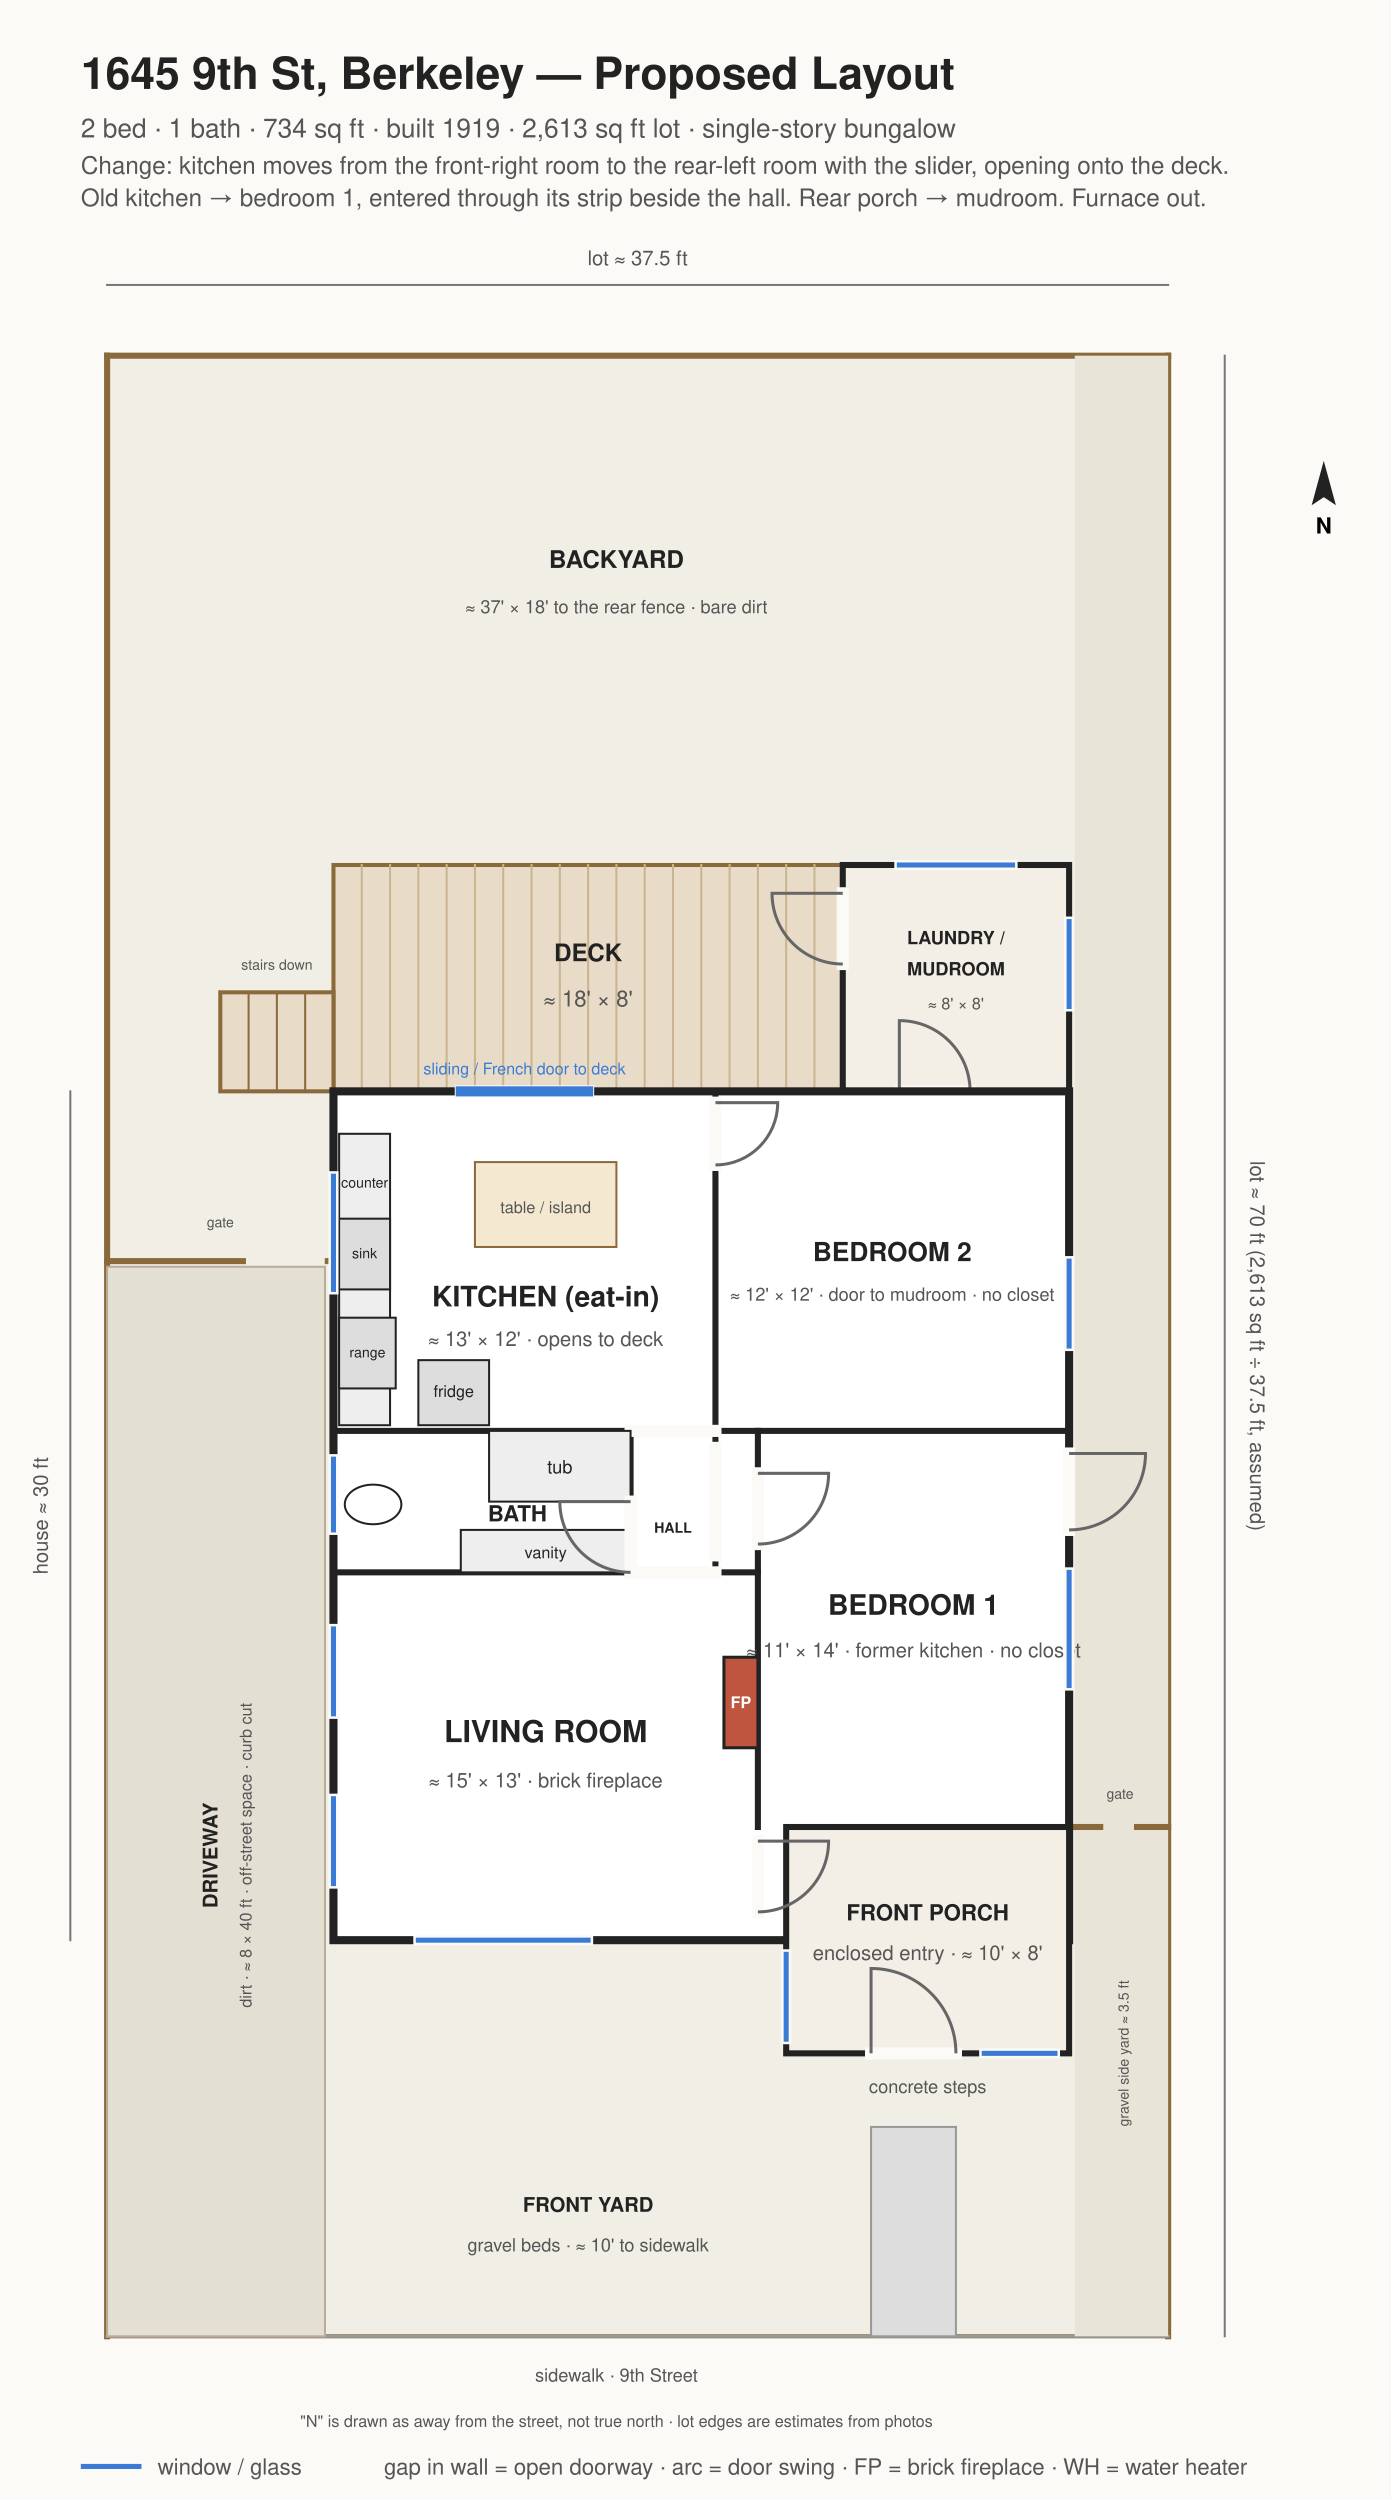
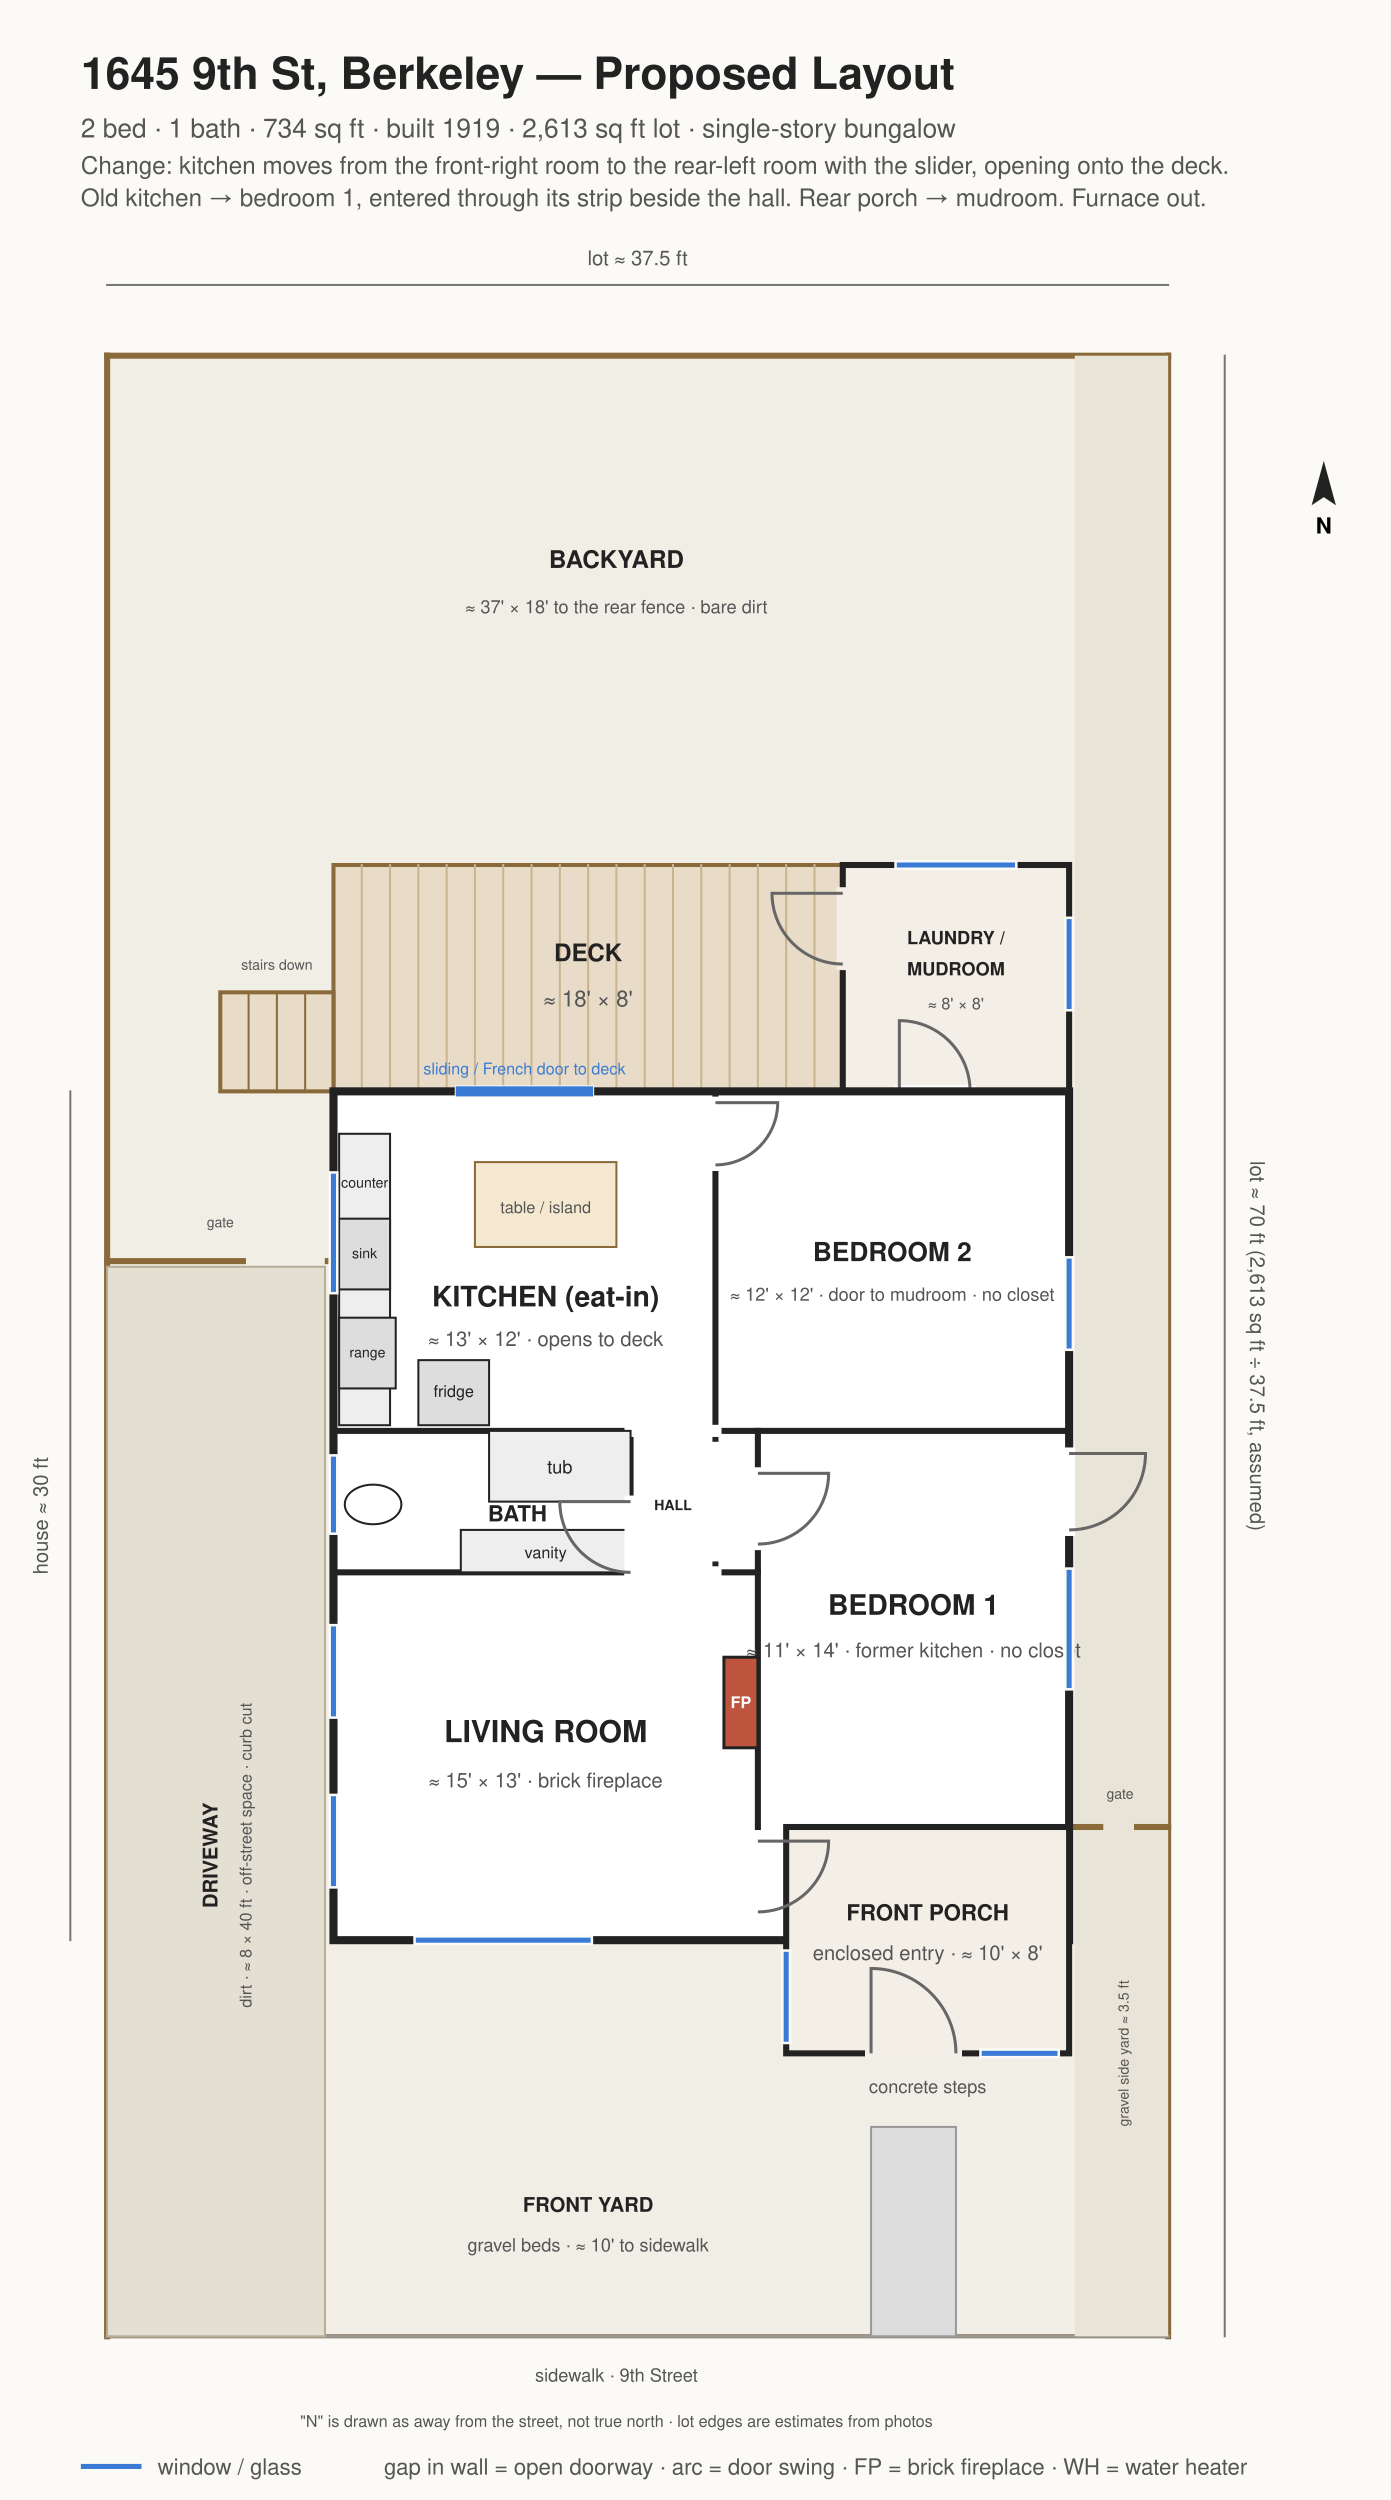
<svg xmlns="http://www.w3.org/2000/svg" width="688" height="1237" viewBox="0 0 688 1237" font-family="Helvetica, Arial, sans-serif">
  <rect width="688" height="1237" fill="#fbfaf7" />
  <text x="40" y="44" font-size="22" font-weight="bold" fill="#222">1645 9th St, Berkeley — Proposed Layout</text>
  <text x="40" y="68" font-size="13" fill="#555">2 bed · 1 bath · 734 sq ft · built 1919 · 2,613 sq ft lot · single-story bungalow</text>
  <text x="40" y="86" font-size="12" fill="#555">Change: kitchen moves from the front-right room to the rear-left room with the slider, opening onto the deck.</text>
  <text x="40" y="102" font-size="12" fill="#555">Old kitchen → bedroom 1, entered through its strip beside the hall. Rear porch → mudroom. Furnace out.</text>
  <rect x="53" y="176" width="525.0" height="980" fill="#f1eee6" stroke="#8a6a3a" stroke-width="2" />
  <line x1="53" y1="176" x2="578.0" y2="176" stroke="#8a6a3a" stroke-width="3" stroke-linecap="square" />
  <line x1="53" y1="176" x2="53" y2="1156" stroke="#8a6a3a" stroke-width="3" stroke-linecap="square" />
  <line x1="578.0" y1="176" x2="578.0" y2="1156" stroke="#8a6a3a" stroke-width="3" stroke-linecap="square" />
  <line x1="53" y1="1156" x2="578.0" y2="1156" stroke="#999" stroke-width="1.5" stroke-linecap="square" />
  <rect x="531.8" y="176" width="46.2" height="980" fill="#e9e4d8" stroke="none" stroke-width="0" />
  <line x1="529" y1="904" x2="544.4" y2="904" stroke="#8a6a3a" stroke-width="3" stroke-linecap="square" />
  <line x1="562.6" y1="904" x2="578.0" y2="904" stroke="#8a6a3a" stroke-width="3" stroke-linecap="square" />
  <text x="554.2" y="890" font-size="7" text-anchor="middle" fill="#555" font-weight="normal">gate</text>
  <text transform="translate(558.4,1016) rotate(-90)" font-size="7" text-anchor="middle" fill="#555">gravel side yard ≈ 3.5 ft</text>
  <line x1="53" y1="624" x2="120.2" y2="624" stroke="#8a6a3a" stroke-width="3" stroke-linecap="square" />
  <line x1="162.2" y1="624" x2="165" y2="624" stroke="#8a6a3a" stroke-width="3" stroke-linecap="square" />
  <text x="109" y="607.2" font-size="7" text-anchor="middle" fill="#555" font-weight="normal">gate</text>
  <text x="305" y="281.0" font-size="12" text-anchor="middle" fill="#222" font-weight="bold">BACKYARD</text>
  <text x="305" y="303.4" font-size="9" text-anchor="middle" fill="#555" font-weight="normal">≈ 37' × 18' to the rear fence · bare dirt</text>
  <rect x="53" y="626.8" width="107.8" height="529.2" fill="#e4dfd3" stroke="#b8ad98" stroke-width="1" />
  <text transform="translate(107.6,918) rotate(-90)" font-size="10" font-weight="bold" text-anchor="middle" fill="#222">DRIVEWAY</text>
  <text transform="translate(124.4,918) rotate(-90)" font-size="8" text-anchor="middle" fill="#555">dirt · ≈ 8 × 40 ft · off-street space · curb cut</text>
  <text x="291" y="1094.4" font-size="10" text-anchor="middle" fill="#222" font-weight="bold">FRONT YARD</text>
  <text x="291" y="1114" font-size="9" text-anchor="middle" fill="#555" font-weight="normal">gravel beds · ≈ 10' to sidewalk</text>
  <rect x="431" y="1052.4" width="42" height="103.6" fill="#ddd" stroke="#999" stroke-width="1" />
  <text x="305" y="1178.4" font-size="9" text-anchor="middle" fill="#555" font-weight="normal">sidewalk · 9th Street</text>
  <rect x="165" y="428" width="252" height="112" fill="#e8dcc8" stroke="#8a6a3a" stroke-width="2" />
  <line x1="179" y1="428" x2="179" y2="540" stroke="#c9b48f" stroke-width="1" stroke-linecap="square" />
  <line x1="193" y1="428" x2="193" y2="540" stroke="#c9b48f" stroke-width="1" stroke-linecap="square" />
  <line x1="207" y1="428" x2="207" y2="540" stroke="#c9b48f" stroke-width="1" stroke-linecap="square" />
  <line x1="221" y1="428" x2="221" y2="540" stroke="#c9b48f" stroke-width="1" stroke-linecap="square" />
  <line x1="235" y1="428" x2="235" y2="540" stroke="#c9b48f" stroke-width="1" stroke-linecap="square" />
  <line x1="249" y1="428" x2="249" y2="540" stroke="#c9b48f" stroke-width="1" stroke-linecap="square" />
  <line x1="263" y1="428" x2="263" y2="540" stroke="#c9b48f" stroke-width="1" stroke-linecap="square" />
  <line x1="277" y1="428" x2="277" y2="540" stroke="#c9b48f" stroke-width="1" stroke-linecap="square" />
  <line x1="291" y1="428" x2="291" y2="540" stroke="#c9b48f" stroke-width="1" stroke-linecap="square" />
  <line x1="305" y1="428" x2="305" y2="540" stroke="#c9b48f" stroke-width="1" stroke-linecap="square" />
  <line x1="319" y1="428" x2="319" y2="540" stroke="#c9b48f" stroke-width="1" stroke-linecap="square" />
  <line x1="333" y1="428" x2="333" y2="540" stroke="#c9b48f" stroke-width="1" stroke-linecap="square" />
  <line x1="347" y1="428" x2="347" y2="540" stroke="#c9b48f" stroke-width="1" stroke-linecap="square" />
  <line x1="361" y1="428" x2="361" y2="540" stroke="#c9b48f" stroke-width="1" stroke-linecap="square" />
  <line x1="375" y1="428" x2="375" y2="540" stroke="#c9b48f" stroke-width="1" stroke-linecap="square" />
  <line x1="389" y1="428" x2="389" y2="540" stroke="#c9b48f" stroke-width="1" stroke-linecap="square" />
  <line x1="403" y1="428" x2="403" y2="540" stroke="#c9b48f" stroke-width="1" stroke-linecap="square" />
  <text x="291" y="475.6" font-size="12" text-anchor="middle" fill="#222" font-weight="bold">DECK</text>
  <text x="291" y="498" font-size="11" text-anchor="middle" fill="#555" font-weight="normal">≈ 18' × 8'</text>
  <rect x="109" y="491.0" width="56" height="49.0" fill="#e8dcc8" stroke="#8a6a3a" stroke-width="2" />
  <line x1="151" y1="491.0" x2="151" y2="540" stroke="#8a6a3a" stroke-width="1" stroke-linecap="square" />
  <line x1="137" y1="491.0" x2="137" y2="540" stroke="#8a6a3a" stroke-width="1" stroke-linecap="square" />
  <line x1="123" y1="491.0" x2="123" y2="540" stroke="#8a6a3a" stroke-width="1" stroke-linecap="square" />
  <text x="137" y="479.8" font-size="7" text-anchor="middle" fill="#555" font-weight="normal">stairs down</text>
  <rect x="417" y="428" width="112" height="112" fill="#f3efe6" stroke="#222" stroke-width="3" />
  <text x="473" y="467.2" font-size="9" text-anchor="middle" fill="#222" font-weight="bold">LAUNDRY /</text>
  <text x="473" y="482.6" font-size="9" text-anchor="middle" fill="#222" font-weight="bold">MUDROOM</text>
  <text x="473" y="499.4" font-size="8" text-anchor="middle" fill="#555" font-weight="normal">≈ 8' × 8'</text>
  <line x1="445" y1="428" x2="501" y2="428" stroke="#fbfaf7" stroke-width="5" stroke-linecap="square" />
  <line x1="445" y1="428" x2="501" y2="428" stroke="#3a7bd5" stroke-width="2.5" stroke-linecap="square" />
  <line x1="529" y1="456" x2="529" y2="498" stroke="#fbfaf7" stroke-width="5" stroke-linecap="square" />
  <line x1="529" y1="456" x2="529" y2="498" stroke="#3a7bd5" stroke-width="2.5" stroke-linecap="square" />
-   <line x1="417" y1="442" x2="417" y2="477.0" stroke="#fbfaf7" stroke-width="6" stroke-linecap="square" />
+   <line x1="417" y1="442" x2="417" y2="477.0" stroke="#f3efe6" stroke-width="6" stroke-linecap="square" />
  <path d="M417,442 L382.0,442 A35.0,35.0 0 0 0 417,477.0" fill="none" stroke="#666" stroke-width="1.5" />
-   <line x1="445" y1="540" x2="480.0" y2="540" stroke="#fbfaf7" stroke-width="6" stroke-linecap="square" />
+   <line x1="445" y1="540" x2="480.0" y2="540" stroke="#fff" stroke-width="6" stroke-linecap="square" />
  <path d="M445,540 L445,505.0 A35.0,35.0 0 0 1 480.0,540" fill="none" stroke="#666" stroke-width="1.5" />
  <rect x="165" y="540" width="364" height="420" fill="#fff" stroke="#222" stroke-width="4" />
  <rect x="389" y="904" width="140" height="112" fill="#f3efe6" stroke="#222" stroke-width="3" />
  <text x="459" y="950.2" font-size="11" text-anchor="middle" fill="#222" font-weight="bold">FRONT PORCH</text>
  <text x="459" y="969.8" font-size="10" text-anchor="middle" fill="#555" font-weight="normal">enclosed entry · ≈ 10' × 8'</text>
-   <line x1="431" y1="1016" x2="473" y2="1016" stroke="#fbfaf7" stroke-width="6" stroke-linecap="square" />
+   <line x1="431" y1="1016" x2="473" y2="1016" stroke="#f3efe6" stroke-width="6" stroke-linecap="square" />
  <path d="M431,1016 L431,974 A42,42 0 0 1 473,1016" fill="none" stroke="#666" stroke-width="1.5" />
  <line x1="389" y1="967.0" x2="389" y2="1009.0" stroke="#fbfaf7" stroke-width="5" stroke-linecap="square" />
  <line x1="389" y1="967.0" x2="389" y2="1009.0" stroke="#3a7bd5" stroke-width="2.5" stroke-linecap="square" />
  <line x1="487" y1="1016" x2="522.0" y2="1016" stroke="#fbfaf7" stroke-width="5" stroke-linecap="square" />
  <line x1="487" y1="1016" x2="522.0" y2="1016" stroke="#3a7bd5" stroke-width="2.5" stroke-linecap="square" />
  <text x="459" y="1035.6" font-size="9" text-anchor="middle" fill="#555" font-weight="normal">concrete steps</text>
  <line x1="354.0" y1="540" x2="354.0" y2="708" stroke="#222" stroke-width="3" stroke-linecap="square" />
  <line x1="354.0" y1="708" x2="529" y2="708" stroke="#222" stroke-width="3" stroke-linecap="square" />
  <line x1="165" y1="708" x2="312.0" y2="708" stroke="#222" stroke-width="3" stroke-linecap="square" />
  <line x1="312.0" y1="708" x2="312.0" y2="778" stroke="#222" stroke-width="3" stroke-linecap="square" />
  <line x1="354.0" y1="708" x2="354.0" y2="778" stroke="#222" stroke-width="3" stroke-linecap="square" />
  <line x1="165" y1="778" x2="312.0" y2="778" stroke="#222" stroke-width="3" stroke-linecap="square" />
  <line x1="354.0" y1="778" x2="375" y2="778" stroke="#222" stroke-width="3" stroke-linecap="square" />
-   <line x1="312.0" y1="778" x2="354.0" y2="778" stroke="#fbfaf7" stroke-width="6" stroke-linecap="square" />
-   <line x1="312.0" y1="708" x2="354.0" y2="708" stroke="#fbfaf7" stroke-width="6" stroke-linecap="square" />
+   <line x1="312.0" y1="778" x2="354.0" y2="778" stroke="#fff" stroke-width="6" stroke-linecap="square" />
+   <line x1="312.0" y1="708" x2="354.0" y2="708" stroke="#fff" stroke-width="6" stroke-linecap="square" />
  <line x1="375" y1="708" x2="375" y2="904" stroke="#222" stroke-width="3" stroke-linecap="square" />
-   <line x1="354.0" y1="545.6" x2="354.0" y2="576.4" stroke="#fbfaf7" stroke-width="6" stroke-linecap="square" />
+   <line x1="354.0" y1="545.6" x2="354.0" y2="576.4" stroke="#fff" stroke-width="6" stroke-linecap="square" />
  <path d="M354.0,545.6 L384.8,545.6 A30.8,30.8 0 0 1 354.0,576.4" fill="none" stroke="#666" stroke-width="1.5" />
  <rect x="358.2" y="820" width="16.8" height="44.8" fill="#c0553f" stroke="#222" stroke-width="1.5" />
  <text x="366.6" y="845.2" font-size="8" text-anchor="middle" fill="#fff" font-weight="bold">FP</text>
  <rect x="242.0" y="708" width="70.0" height="35.0" fill="#eee" stroke="#222" stroke-width="1" />
  <text x="277" y="729.0" font-size="9" text-anchor="middle" fill="#222" font-weight="normal">tub</text>
  <rect x="228.0" y="757.0" width="84.0" height="21.0" fill="#eee" stroke="#222" stroke-width="1" />
  <text x="270.0" y="771.0" font-size="8" text-anchor="middle" fill="#222" font-weight="normal">vanity</text>
  <ellipse cx="184.6" cy="744.4" rx="14" ry="9.8" fill="#fff" stroke="#222" stroke-width="1" />
  <text x="256.0" y="752.8" font-size="11" text-anchor="middle" fill="#222" font-weight="bold">BATH</text>
-   <line x1="312.0" y1="743.0" x2="312.0" y2="778.0" stroke="#fbfaf7" stroke-width="6" stroke-linecap="square" />
+   <line x1="312.0" y1="743.0" x2="312.0" y2="778.0" stroke="#fff" stroke-width="6" stroke-linecap="square" />
  <path d="M312.0,743.0 L277.0,743.0 A35.0,35.0 0 0 0 312.0,778.0" fill="none" stroke="#666" stroke-width="1.5" />
-   <text x="333" y="758.4" font-size="7" text-anchor="middle" fill="#222" font-weight="bold">HALL</text>
-   <line x1="354.0" y1="716.4" x2="354.0" y2="769.6" stroke="#fbfaf7" stroke-width="6" stroke-linecap="square" />
-   <line x1="375" y1="729.0" x2="375" y2="764.0" stroke="#fbfaf7" stroke-width="6" stroke-linecap="square" />
+   <text x="333" y="747.2" font-size="7" text-anchor="middle" fill="#222" font-weight="bold">HALL</text>
+   <line x1="354.0" y1="716.4" x2="354.0" y2="769.6" stroke="#fff" stroke-width="6" stroke-linecap="square" />
+   <line x1="375" y1="729.0" x2="375" y2="764.0" stroke="#fff" stroke-width="6" stroke-linecap="square" />
  <path d="M375,729.0 L410.0,729.0 A35.0,35.0 0 0 1 375,764.0" fill="none" stroke="#666" stroke-width="1.5" />
-   <line x1="529" y1="719.2" x2="529" y2="757.0" stroke="#fbfaf7" stroke-width="6" stroke-linecap="square" />
+   <line x1="529" y1="719.2" x2="529" y2="757.0" stroke="#fff" stroke-width="6" stroke-linecap="square" />
  <path d="M529,719.2 L566.8,719.2 A37.8,37.8 0 0 1 529,757.0" fill="none" stroke="#666" stroke-width="1.5" />
  <line x1="228.0" y1="540" x2="291" y2="540" stroke="#fbfaf7" stroke-width="6" stroke-linecap="square" />
  <line x1="228.0" y1="540" x2="291" y2="540" stroke="#3a7bd5" stroke-width="5" stroke-linecap="square" />
  <text x="259.5" y="531.6" font-size="8" text-anchor="middle" fill="#3a7bd5" font-weight="normal">sliding / French door to deck</text>
  <rect x="167.8" y="561.0" width="25.2" height="144.2" fill="#eee" stroke="#222" stroke-width="1" />
  <text x="180.4" y="587.6" font-size="7" text-anchor="middle" fill="#222" font-weight="normal">counter</text>
  <rect x="167.8" y="603.0" width="25.2" height="35.0" fill="#ddd" stroke="#222" stroke-width="1" />
  <text x="180.4" y="622.6" font-size="7" text-anchor="middle" fill="#222" font-weight="normal">sink</text>
  <rect x="167.8" y="652" width="28.0" height="35.0" fill="#ddd" stroke="#222" stroke-width="1" />
  <text x="181.8" y="671.6" font-size="7" text-anchor="middle" fill="#222" font-weight="normal">range</text>
  <rect x="207" y="673.0" width="35.0" height="32.2" fill="#ddd" stroke="#222" stroke-width="1" />
  <text x="224.5" y="691.2" font-size="8" text-anchor="middle" fill="#222" font-weight="normal">fridge</text>
  <rect x="235" y="575.0" width="70" height="42.0" fill="#f4e9d0" stroke="#8a6a3a" stroke-width="1" />
  <text x="270.0" y="600.2" font-size="8" text-anchor="middle" fill="#555" font-weight="normal">table / island</text>
  <text x="270.0" y="646.4" font-size="14" text-anchor="middle" fill="#222" font-weight="bold">KITCHEN (eat-in)</text>
  <text x="270.0" y="666" font-size="10" text-anchor="middle" fill="#555" font-weight="normal">≈ 13' × 12' · opens to deck</text>
  <text x="441.5" y="624" font-size="13" text-anchor="middle" fill="#222" font-weight="bold">BEDROOM 2</text>
  <text x="441.5" y="643.6" font-size="9" text-anchor="middle" fill="#555" font-weight="normal">≈ 12' × 12' · door to mudroom · no closet</text>
  <text x="452.0" y="799.0" font-size="14" text-anchor="middle" fill="#222" font-weight="bold">BEDROOM 1</text>
  <text x="452.0" y="820" font-size="10" text-anchor="middle" fill="#555" font-weight="normal">≈ 11' × 14' · former kitchen · no closet</text>
-   <line x1="375" y1="911.0" x2="375" y2="946.0" stroke="#fbfaf7" stroke-width="6" stroke-linecap="square" />
+   <line x1="375" y1="911.0" x2="375" y2="946.0" stroke="#fff" stroke-width="6" stroke-linecap="square" />
  <path d="M375,911.0 L410.0,911.0 A35.0,35.0 0 0 1 375,946.0" fill="none" stroke="#666" stroke-width="1.5" />
  <line x1="165" y1="582" x2="165" y2="638" stroke="#fbfaf7" stroke-width="5" stroke-linecap="square" />
  <line x1="165" y1="582" x2="165" y2="638" stroke="#3a7bd5" stroke-width="2.5" stroke-linecap="square" />
  <line x1="165" y1="722" x2="165" y2="757.0" stroke="#fbfaf7" stroke-width="5" stroke-linecap="square" />
  <line x1="165" y1="722" x2="165" y2="757.0" stroke="#3a7bd5" stroke-width="2.5" stroke-linecap="square" />
  <line x1="165" y1="806" x2="165" y2="848" stroke="#fbfaf7" stroke-width="5" stroke-linecap="square" />
  <line x1="165" y1="806" x2="165" y2="848" stroke="#3a7bd5" stroke-width="2.5" stroke-linecap="square" />
  <line x1="165" y1="890" x2="165" y2="932" stroke="#fbfaf7" stroke-width="5" stroke-linecap="square" />
  <line x1="165" y1="890" x2="165" y2="932" stroke="#3a7bd5" stroke-width="2.5" stroke-linecap="square" />
  <line x1="207" y1="960" x2="291" y2="960" stroke="#fbfaf7" stroke-width="5" stroke-linecap="square" />
  <line x1="207" y1="960" x2="291" y2="960" stroke="#3a7bd5" stroke-width="2.5" stroke-linecap="square" />
  <line x1="529" y1="778" x2="529" y2="834" stroke="#fbfaf7" stroke-width="5" stroke-linecap="square" />
  <line x1="529" y1="778" x2="529" y2="834" stroke="#3a7bd5" stroke-width="2.5" stroke-linecap="square" />
  <line x1="529" y1="624" x2="529" y2="666" stroke="#fbfaf7" stroke-width="5" stroke-linecap="square" />
  <line x1="529" y1="624" x2="529" y2="666" stroke="#3a7bd5" stroke-width="2.5" stroke-linecap="square" />
  <text x="270.0" y="862" font-size="15" text-anchor="middle" fill="#222" font-weight="bold">LIVING ROOM</text>
  <text x="270.0" y="884.4" font-size="10" text-anchor="middle" fill="#555" font-weight="normal">≈ 15' × 13' · brick fireplace</text>
  <line x1="34.8" y1="540" x2="34.8" y2="960" stroke="#777" stroke-width="1" stroke-linecap="square" />
  <text transform="translate(23.6,750) rotate(-90)" font-size="10" text-anchor="middle" fill="#555">house ≈ 30 ft</text>
  <line x1="606.0" y1="176" x2="606.0" y2="1156" stroke="#777" stroke-width="1" stroke-linecap="square" />
  <text transform="translate(618.6,666) rotate(90)" font-size="10" text-anchor="middle" fill="#555">lot ≈ 70 ft (2,613 sq ft ÷ 37.5 ft, assumed)</text>
  <line x1="53" y1="141.0" x2="578.0" y2="141.0" stroke="#777" stroke-width="1" stroke-linecap="square" />
  <text x="315.5" y="131.2" font-size="10" text-anchor="middle" fill="#555" font-weight="normal">lot ≈ 37.5 ft</text>
  <g transform="translate(655,246)">
    <polygon points="0,-18 6,4 0,0 -6,4" fill="#222" />
    <text x="0" y="18" font-size="11" text-anchor="middle" font-weight="bold">N</text>
  </g>
  <text x="305" y="1200.8" font-size="8" text-anchor="middle" fill="#555" font-weight="normal">"N" is drawn as away from the street, not true north · lot edges are estimates from photos</text>
  <line x1="40" y1="1220.4" x2="70" y2="1220.4" stroke="#3a7bd5" stroke-width="2.5" />
  <text x="78" y="1224.4" font-size="11" fill="#555">window / glass</text>
  <text x="190" y="1224.4" font-size="11" fill="#555">gap in wall = open doorway · arc = door swing · FP = brick fireplace · WH = water heater</text>
</svg>
